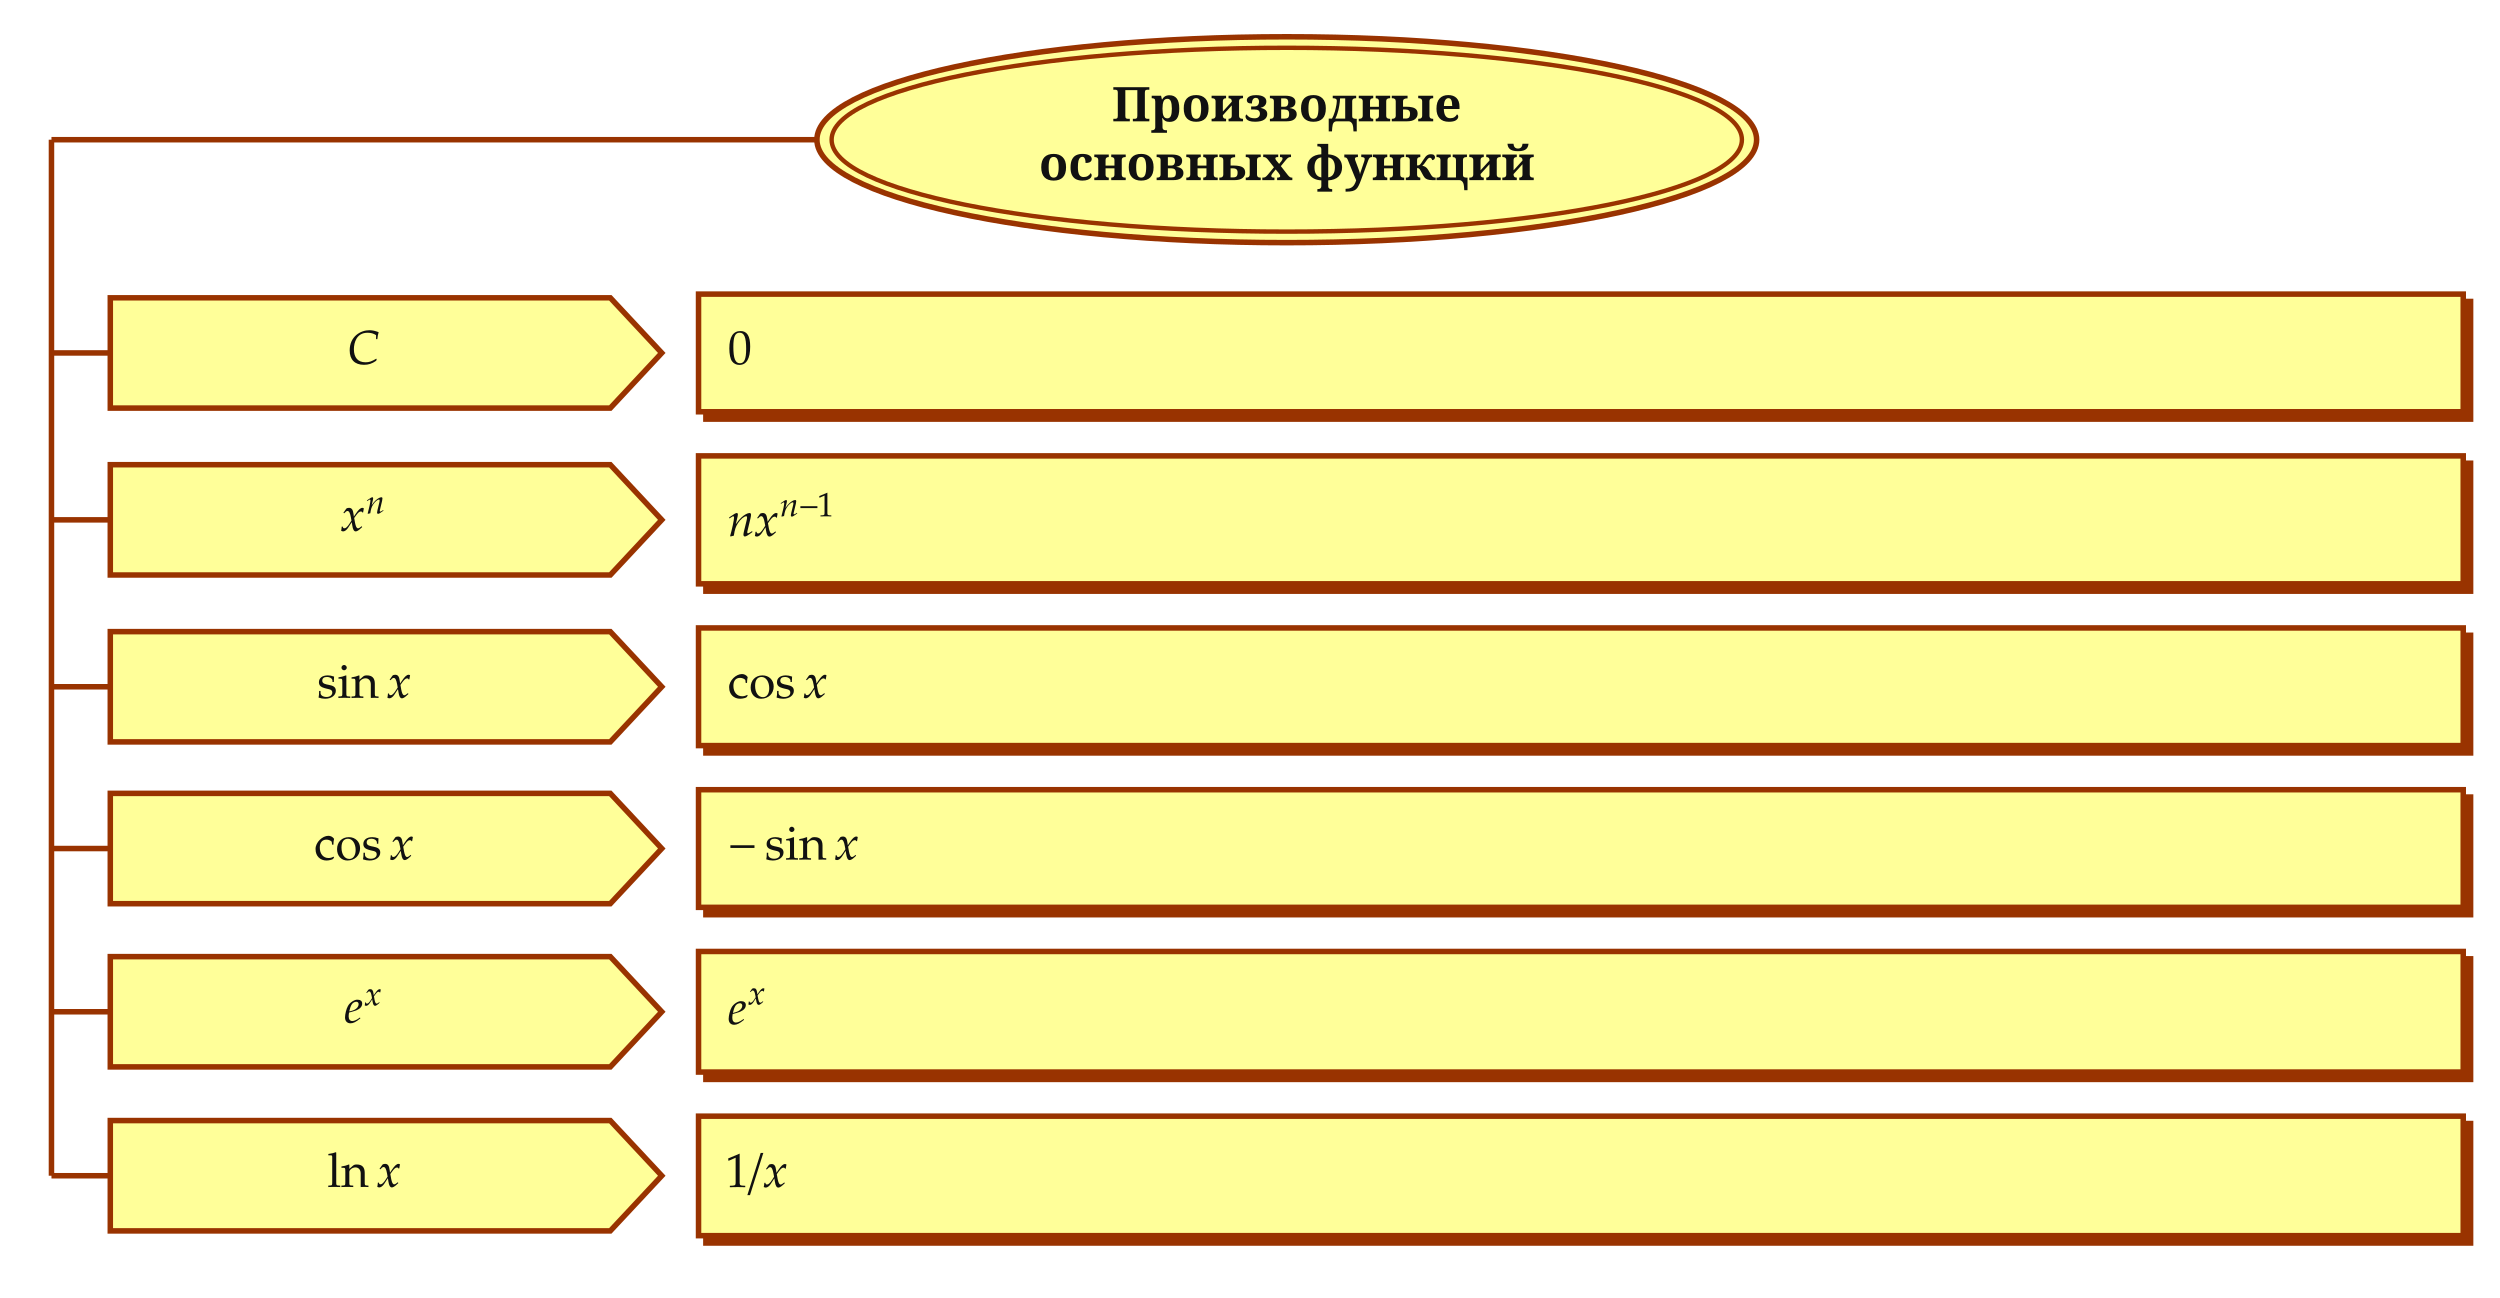
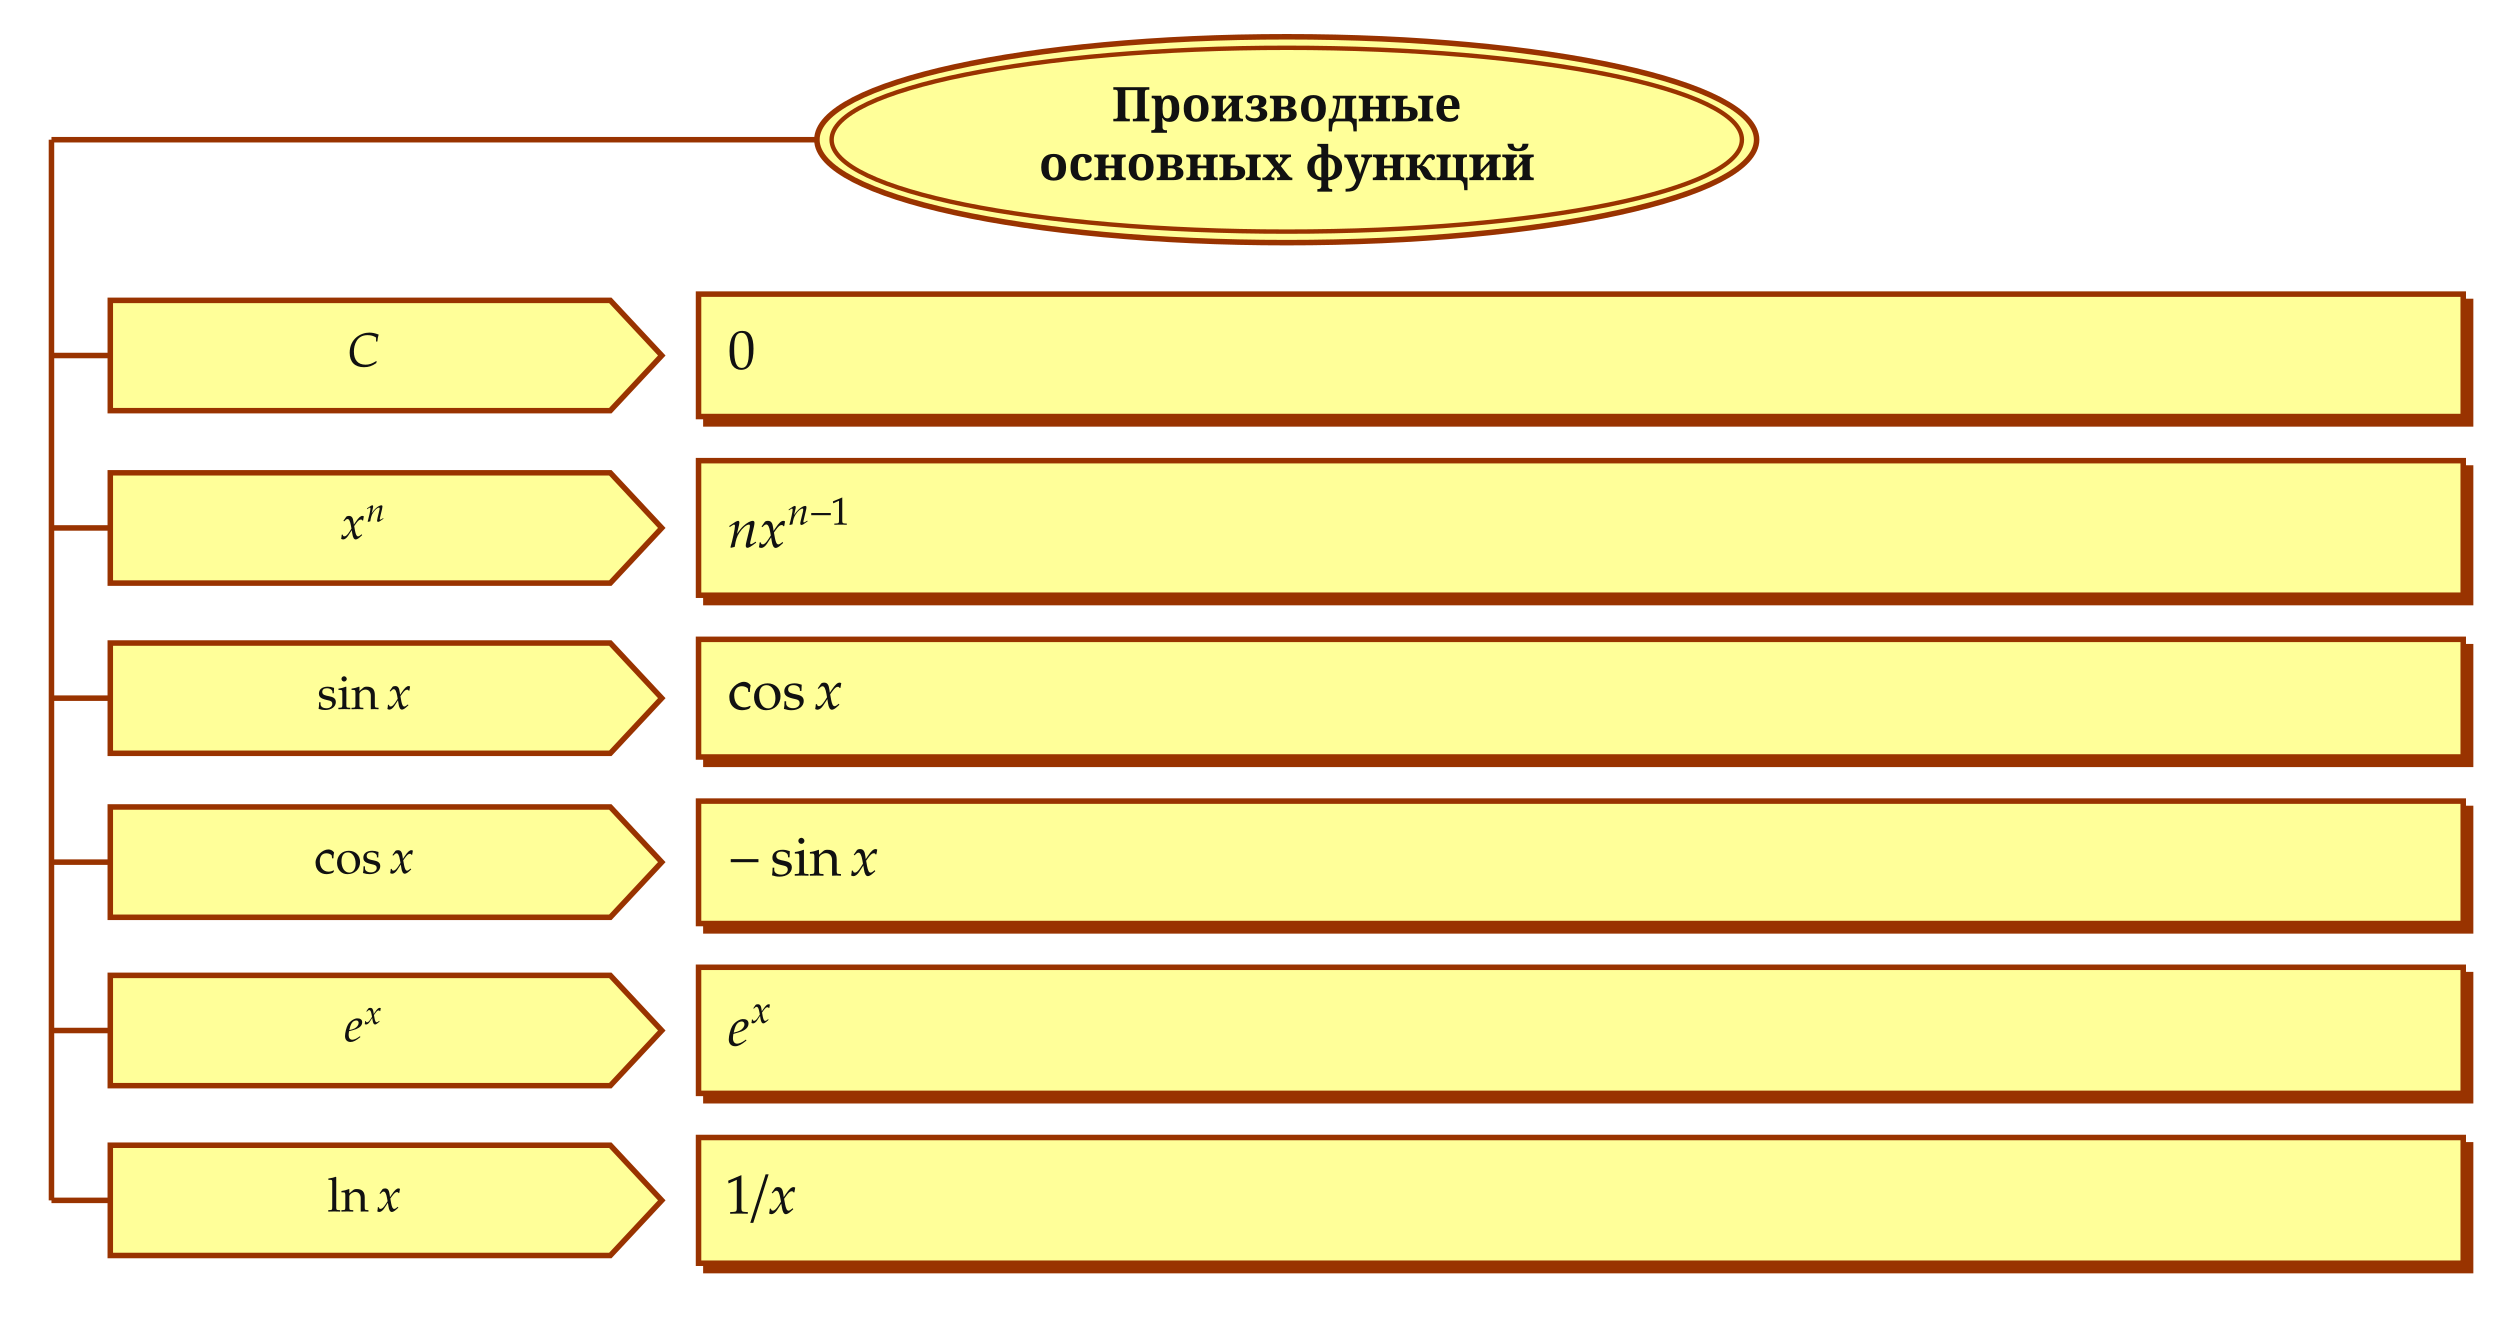
- <svg xmlns="http://www.w3.org/2000/svg" width="680" height="353" viewBox="0 0 680 353" font-family="PT Serif, serif">
+ <svg xmlns="http://www.w3.org/2000/svg" width="680" height="360" viewBox="0 0 680 360" font-family="PT Serif, serif">
  <g transform="translate(0.0,0.0)">
-     <line x1="14.0" y1="38.0" x2="14.0" y2="319.8" stroke="#993300" stroke-width="1.5" />
+     <line x1="14.0" y1="38.0" x2="14.0" y2="326.5" stroke="#993300" stroke-width="1.5" />
    <ellipse cx="350.0" cy="38.0" rx="127.8" ry="28.0" fill="#FFFF99" stroke="#993300" stroke-width="1.5" />
    <ellipse cx="350.0" cy="38.0" rx="123.8" ry="25.0" fill="none" stroke="#993300" stroke-width="1.2" />
    <text x="350.0" y="33.0" font-size="13" text-anchor="middle" font-weight="bold" fill="#111">Производные</text>
    <text x="350.0" y="49.0" font-size="13" text-anchor="middle" font-weight="bold" fill="#111">основных функций</text>
    <line x1="14.0" y1="38.0" x2="222.2" y2="38.0" stroke="#993300" stroke-width="1.5" />
-     <path d="M30.0,81.0H166.0L180.0,96.0L166.0,111.0H30.0Z" fill="#FFFF99" stroke="#993300" stroke-width="1.5" />
-     <svg x="94.53" y="89.82" width="8.93" height="9.41" viewBox="0 -706 687 724" overflow="visible" color="#111">
+     <path d="M30.0,81.7H166.0L180.0,96.7L166.0,111.7H30.0Z" fill="#FFFF99" stroke="#993300" stroke-width="1.5" />
+     <svg x="94.53" y="90.47" width="8.93" height="9.41" viewBox="0 -706 687 724" overflow="visible" color="#111">
      <g stroke="currentColor" fill="currentColor" stroke-width="0" transform="scale(1,-1)">
        <path d="M45 284C45 90 152-18 343-18C439-18 510 5 600 67L610 103L600 110C506 53 454 35 376 35C219 35 133 131 133 309C133 447 190 653 418 653C489 653 541 639 597 603L597 519L624 519C629 576 637 619 651 665C575 694 518 706 456 706C276 706 45 578 45 284Z" />
      </g>
    </svg>
    <g class="memo">
-       <rect x="192.0" y="82.0" width="480.0" height="32.0" rx="0" fill="#993300" stroke="#993300" stroke-width="1.5" />
-       <rect x="190.0" y="80.0" width="480.0" height="32.0" rx="0" fill="#FFFF99" stroke="#993300" stroke-width="1.5" />
+       <rect x="192.0" y="82.0" width="480.0" height="33.3" rx="0" fill="#993300" stroke="#993300" stroke-width="1.5" />
+       <rect x="190.0" y="80.0" width="480.0" height="33.3" rx="0" fill="#FFFF99" stroke="#993300" stroke-width="1.5" />
      <g class="memo-t">
-         <svg x="198.00" y="90.04" width="6.49" height="9.22" viewBox="0 -689 499 709" overflow="visible" color="#111">
+         <svg x="198.00" y="90.00" width="7.46" height="10.60" viewBox="0 -689 499 709" overflow="visible" color="#111">
          <g stroke="currentColor" fill="currentColor" stroke-width="0" transform="scale(1,-1)">
            <path d="M263 689C108 689 29 566 29 324C29 207 50 106 85 57C120 8 176-20 238-20C389-20 465 110 465 366C465 585 400 689 263 689M245 654C342 654 381 556 381 316C381 103 343 15 251 15C154 15 113 116 113 360C113 571 150 654 245 654Z" />
          </g>
        </svg>
      </g>
    </g>
-     <line x1="14.0" y1="96.0" x2="30.0" y2="96.0" stroke="#993300" stroke-width="1.5" />
-     <path d="M30.0,126.4H166.0L180.0,141.4L166.0,156.4H30.0Z" fill="#FFFF99" stroke="#993300" stroke-width="1.5" />
-     <svg x="92.67" y="135.25" width="12.67" height="9.29" viewBox="0 -703.8 974.4 714.8" overflow="visible" color="#111">
+     <line x1="14.0" y1="96.7" x2="30.0" y2="96.7" stroke="#993300" stroke-width="1.5" />
+     <path d="M30.0,128.6H166.0L180.0,143.6L166.0,158.6H30.0Z" fill="#FFFF99" stroke="#993300" stroke-width="1.5" />
+     <svg x="92.67" y="137.44" width="12.67" height="9.29" viewBox="0 -703.8 974.4 714.8" overflow="visible" color="#111">
      <g stroke="currentColor" fill="currentColor" stroke-width="0" transform="scale(1,-1)">
        <path d="M9 1C24-7 40-11 52-11C85-11 124 18 155 65L231 182L242 113C255 28 278-11 314-11C336-11 368 6 400 35L449 79L440 98C404 68 379 53 363 53C348 53 335 63 325 83C316 102 305 139 300 168L282 269L317 318C364 383 391 406 422 406C438 406 450 398 455 383L469 387L484 472C472 479 463 482 454 482C414 482 374 446 312 354L275 299L269 347C257 446 230 482 171 482C145 482 123 474 114 461L56 378L73 368C103 402 123 416 142 416C175 416 197 375 214 277L225 215L185 153C142 86 108 54 80 54C65 54 54 58 52 63L41 91L21 88C21 53 13 27 9 1Z" />
        <g transform="translate(532,363) scale(0.707)">
          <path d="M24 388L31 368L63 389C100 412 103 414 110 414C121 414 128 404 128 389C128 338 87 145 46 2L53-9C78-2 101 4 123 8C142 134 163 199 209 268C263 352 338 414 383 414C394 414 400 405 400 390C400 372 397 351 389 319L337 107C328 70 324 47 324 31C324 6 335-9 354-9C380-9 416 12 514 85L504 103L478 86C449 67 427 56 417 56C410 56 404 65 404 76C404 81 405 92 406 96L472 372C479 401 483 429 483 446C483 469 472 482 452 482C410 482 341 444 282 389C244 354 216 320 164 247L202 408C206 426 208 438 208 449C208 470 200 482 185 482C164 482 125 460 52 408Z" />
        </g>
      </g>
    </svg>
    <g class="memo">
-       <rect x="192.0" y="126.0" width="480.0" height="34.8" rx="0" fill="#993300" stroke="#993300" stroke-width="1.5" />
-       <rect x="190.0" y="124.0" width="480.0" height="34.8" rx="0" fill="#FFFF99" stroke="#993300" stroke-width="1.5" />
+       <rect x="192.0" y="127.3" width="480.0" height="36.6" rx="0" fill="#993300" stroke="#993300" stroke-width="1.5" />
+       <rect x="190.0" y="125.3" width="480.0" height="36.6" rx="0" fill="#FFFF99" stroke="#993300" stroke-width="1.5" />
      <g class="memo-t">
-         <svg x="198.00" y="134.00" width="29.52" height="11.95" viewBox="0 -908 2270.5 919" overflow="visible" color="#111">
+         <svg x="198.00" y="135.30" width="33.94" height="13.74" viewBox="0 -908 2270.5 919" overflow="visible" color="#111">
          <g stroke="currentColor" fill="currentColor" stroke-width="0" transform="scale(1,-1)">
            <path d="M24 388L31 368L63 389C100 412 103 414 110 414C121 414 128 404 128 389C128 338 87 145 46 2L53-9C78-2 101 4 123 8C142 134 163 199 209 268C263 352 338 414 383 414C394 414 400 405 400 390C400 372 397 351 389 319L337 107C328 70 324 47 324 31C324 6 335-9 354-9C380-9 416 12 514 85L504 103L478 86C449 67 427 56 417 56C410 56 404 65 404 76C404 81 405 92 406 96L472 372C479 401 483 429 483 446C483 469 472 482 452 482C410 482 341 444 282 389C244 354 216 320 164 247L202 408C206 426 208 438 208 449C208 470 200 482 185 482C164 482 125 460 52 408Z" />
            <g transform="translate(555,0)">
              <path d="M9 1C24-7 40-11 52-11C85-11 124 18 155 65L231 182L242 113C255 28 278-11 314-11C336-11 368 6 400 35L449 79L440 98C404 68 379 53 363 53C348 53 335 63 325 83C316 102 305 139 300 168L282 269L317 318C364 383 391 406 422 406C438 406 450 398 455 383L469 387L484 472C472 479 463 482 454 482C414 482 374 446 312 354L275 299L269 347C257 446 230 482 171 482C145 482 123 474 114 461L56 378L73 368C103 402 123 416 142 416C175 416 197 375 214 277L225 215L185 153C142 86 108 54 80 54C65 54 54 58 52 63L41 91L21 88C21 53 13 27 9 1Z" />
              <g transform="translate(532,413) scale(0.707)">
                <path d="M24 388L31 368L63 389C100 412 103 414 110 414C121 414 128 404 128 389C128 338 87 145 46 2L53-9C78-2 101 4 123 8C142 134 163 199 209 268C263 352 338 414 383 414C394 414 400 405 400 390C400 372 397 351 389 319L337 107C328 70 324 47 324 31C324 6 335-9 354-9C380-9 416 12 514 85L504 103L478 86C449 67 427 56 417 56C410 56 404 65 404 76C404 81 405 92 406 96L472 372C479 401 483 429 483 446C483 469 472 482 452 482C410 482 341 444 282 389C244 354 216 320 164 247L202 408C206 426 208 438 208 449C208 470 200 482 185 482C164 482 125 460 52 408Z" />
                <g transform="translate(555,0)">
                  <path d="M555 243L555 299L51 299L51 243Z" />
                </g>
                <g transform="translate(1160,0)">
                  <path d="M362-3L362 27L310 30C255 33 245 44 245 96L245 700L4 598L11 548L161 614L161 96C161 44 150 33 96 30L40 27L40-3C194 0 194 0 205 0C236 0 346-3 362-3Z" />
                </g>
              </g>
            </g>
          </g>
        </svg>
      </g>
    </g>
-     <line x1="14.0" y1="141.4" x2="30.0" y2="141.4" stroke="#993300" stroke-width="1.5" />
-     <path d="M30.0,171.8H166.0L180.0,186.8L166.0,201.8H30.0Z" fill="#FFFF99" stroke="#993300" stroke-width="1.5" />
-     <svg x="86.26" y="180.87" width="25.48" height="9.19" viewBox="0 -687 1959.7 707" overflow="visible" color="#111">
+     <line x1="14.0" y1="143.6" x2="30.0" y2="143.6" stroke="#993300" stroke-width="1.5" />
+     <path d="M30.0,174.9H166.0L180.0,189.9L166.0,204.9H30.0Z" fill="#FFFF99" stroke="#993300" stroke-width="1.5" />
+     <svg x="86.26" y="183.94" width="25.48" height="9.19" viewBox="0 -687 1959.7 707" overflow="visible" color="#111">
      <g stroke="currentColor" fill="currentColor" stroke-width="0" transform="scale(1,-1)">
        <path d="M41 143C41 74 38 44 30 4C82-13 121-20 167-20C298-20 391 50 391 148C391 321 107 228 107 358C107 408 142 436 203 436C270 436 321 401 321 354L321 331L349 331C350 389 351 413 354 444C301 462 265 469 224 469C108 469 37 414 37 324C37 276 59 242 105 221C223 169 317 195 317 109C317 55 267 17 196 17C123 17 71 52 71 102L71 143Z" />
        <path d="M188 465L179 469C128 448 76 434 23 428L23 400L60 400C100 400 104 393 104 327L104 102C104 39 101 32 67 30L21 27L21-3C121 0 121 0 146 0C171 0 171 0 271-3L271 27L225 30C191 32 188 39 188 102M142 687C112 687 86 661 86 631C86 602 112 576 141 576C170 576 197 602 197 631C197 659 170 687 142 687Z" transform="translate(423,0)" />
        <path d="M410-3C471 0 472 0 489 0C503 0 503 0 572-3L572 27L531 30C497 32 494 38 494 102L494 295C494 412 439 469 327 469C290 469 269 462 248 444L172 378L172 465L163 469C112 448 60 434 7 428L7 400L44 400C84 400 88 393 88 327L88 102C88 39 85 32 51 30L6 27L6-3C74-1 101 0 130 0C159 0 186-1 254-3L254 27L209 30C175 32 172 39 172 102L172 314C172 359 238 408 299 408C366 408 410 358 410 281Z" transform="translate(713,0)" />
        <g transform="translate(1294,0)">
          <path d="" />
        </g>
        <g transform="translate(1460.7,0)">
          <path d="M9 1C24-7 40-11 52-11C85-11 124 18 155 65L231 182L242 113C255 28 278-11 314-11C336-11 368 6 400 35L449 79L440 98C404 68 379 53 363 53C348 53 335 63 325 83C316 102 305 139 300 168L282 269L317 318C364 383 391 406 422 406C438 406 450 398 455 383L469 387L484 472C472 479 463 482 454 482C414 482 374 446 312 354L275 299L269 347C257 446 230 482 171 482C145 482 123 474 114 461L56 378L73 368C103 402 123 416 142 416C175 416 197 375 214 277L225 215L185 153C142 86 108 54 80 54C65 54 54 58 52 63L41 91L21 88C21 53 13 27 9 1Z" />
        </g>
      </g>
    </svg>
    <g class="memo">
-       <rect x="192.0" y="172.8" width="480.0" height="32.0" rx="0" fill="#993300" stroke="#993300" stroke-width="1.5" />
-       <rect x="190.0" y="170.8" width="480.0" height="32.0" rx="0" fill="#FFFF99" stroke="#993300" stroke-width="1.5" />
+       <rect x="192.0" y="175.9" width="480.0" height="32.0" rx="0" fill="#993300" stroke="#993300" stroke-width="1.5" />
+       <rect x="190.0" y="173.9" width="480.0" height="32.0" rx="0" fill="#FFFF99" stroke="#993300" stroke-width="1.5" />
      <g class="memo-t">
-         <svg x="198.00" y="183.34" width="27.00" height="6.72" viewBox="0 -497 2076.7 517" overflow="visible" color="#111">
+         <svg x="198.00" y="185.45" width="31.05" height="7.73" viewBox="0 -497 2076.7 517" overflow="visible" color="#111">
          <g stroke="currentColor" fill="currentColor" stroke-width="0" transform="scale(1,-1)">
            <path d="M399 311C399 357 404 398 413 434C381 478 338 497 293 497C169 497 25 361 25 224C25 219 26 215 26 210C26 75 121-20 255-20C307-20 382-1 392 14L413 46L403 61C366 41 334 32 298 32C187 32 114 118 114 250C114 357 164 417 254 417C298 417 346 397 364 372L371 311Z" />
            <path d="M279 469C133 469 32 366 32 217C32 76 121-20 250-20C404-20 514 87 514 237C514 372 416 469 279 469M261 436C353 436 421 336 421 200C421 85 370 13 289 13C191 13 125 109 125 251C125 371 173 436 261 436Z" transform="translate(443,0)" />
            <path d="M41 143C41 74 38 44 30 4C82-13 121-20 167-20C298-20 391 50 391 148C391 321 107 228 107 358C107 408 142 436 203 436C270 436 321 401 321 354L321 331L349 331C350 389 351 413 354 444C301 462 265 469 224 469C108 469 37 414 37 324C37 276 59 242 105 221C223 169 317 195 317 109C317 55 267 17 196 17C123 17 71 52 71 102L71 143Z" transform="translate(988,0)" />
            <g transform="translate(1411,0)">
              <path d="" />
            </g>
            <g transform="translate(1577.7,0)">
              <path d="M9 1C24-7 40-11 52-11C85-11 124 18 155 65L231 182L242 113C255 28 278-11 314-11C336-11 368 6 400 35L449 79L440 98C404 68 379 53 363 53C348 53 335 63 325 83C316 102 305 139 300 168L282 269L317 318C364 383 391 406 422 406C438 406 450 398 455 383L469 387L484 472C472 479 463 482 454 482C414 482 374 446 312 354L275 299L269 347C257 446 230 482 171 482C145 482 123 474 114 461L56 378L73 368C103 402 123 416 142 416C175 416 197 375 214 277L225 215L185 153C142 86 108 54 80 54C65 54 54 58 52 63L41 91L21 88C21 53 13 27 9 1Z" />
            </g>
          </g>
        </svg>
      </g>
    </g>
-     <line x1="14.0" y1="186.8" x2="30.0" y2="186.8" stroke="#993300" stroke-width="1.5" />
-     <path d="M30.0,215.8H166.0L180.0,230.8L166.0,245.8H30.0Z" fill="#FFFF99" stroke="#993300" stroke-width="1.5" />
-     <svg x="85.50" y="227.34" width="27.00" height="6.72" viewBox="0 -497 2076.7 517" overflow="visible" color="#111">
+     <line x1="14.0" y1="189.9" x2="30.0" y2="189.9" stroke="#993300" stroke-width="1.5" />
+     <path d="M30.0,219.5H166.0L180.0,234.5L166.0,249.5H30.0Z" fill="#FFFF99" stroke="#993300" stroke-width="1.5" />
+     <svg x="85.50" y="231.05" width="27.00" height="6.72" viewBox="0 -497 2076.7 517" overflow="visible" color="#111">
      <g stroke="currentColor" fill="currentColor" stroke-width="0" transform="scale(1,-1)">
        <path d="M399 311C399 357 404 398 413 434C381 478 338 497 293 497C169 497 25 361 25 224C25 219 26 215 26 210C26 75 121-20 255-20C307-20 382-1 392 14L413 46L403 61C366 41 334 32 298 32C187 32 114 118 114 250C114 357 164 417 254 417C298 417 346 397 364 372L371 311Z" />
        <path d="M279 469C133 469 32 366 32 217C32 76 121-20 250-20C404-20 514 87 514 237C514 372 416 469 279 469M261 436C353 436 421 336 421 200C421 85 370 13 289 13C191 13 125 109 125 251C125 371 173 436 261 436Z" transform="translate(443,0)" />
        <path d="M41 143C41 74 38 44 30 4C82-13 121-20 167-20C298-20 391 50 391 148C391 321 107 228 107 358C107 408 142 436 203 436C270 436 321 401 321 354L321 331L349 331C350 389 351 413 354 444C301 462 265 469 224 469C108 469 37 414 37 324C37 276 59 242 105 221C223 169 317 195 317 109C317 55 267 17 196 17C123 17 71 52 71 102L71 143Z" transform="translate(988,0)" />
        <g transform="translate(1411,0)">
          <path d="" />
        </g>
        <g transform="translate(1577.7,0)">
          <path d="M9 1C24-7 40-11 52-11C85-11 124 18 155 65L231 182L242 113C255 28 278-11 314-11C336-11 368 6 400 35L449 79L440 98C404 68 379 53 363 53C348 53 335 63 325 83C316 102 305 139 300 168L282 269L317 318C364 383 391 406 422 406C438 406 450 398 455 383L469 387L484 472C472 479 463 482 454 482C414 482 374 446 312 354L275 299L269 347C257 446 230 482 171 482C145 482 123 474 114 461L56 378L73 368C103 402 123 416 142 416C175 416 197 375 214 277L225 215L185 153C142 86 108 54 80 54C65 54 54 58 52 63L41 91L21 88C21 53 13 27 9 1Z" />
        </g>
      </g>
    </svg>
    <g class="memo">
-       <rect x="192.0" y="216.8" width="480.0" height="32.0" rx="0" fill="#993300" stroke="#993300" stroke-width="1.5" />
-       <rect x="190.0" y="214.8" width="480.0" height="32.0" rx="0" fill="#FFFF99" stroke="#993300" stroke-width="1.5" />
+       <rect x="192.0" y="219.9" width="480.0" height="33.3" rx="0" fill="#993300" stroke="#993300" stroke-width="1.5" />
+       <rect x="190.0" y="217.9" width="480.0" height="33.3" rx="0" fill="#FFFF99" stroke="#993300" stroke-width="1.5" />
      <g class="memo-t">
-         <svg x="198.00" y="224.87" width="35.51" height="9.19" viewBox="0 -687 2731.3 707" overflow="visible" color="#111">
+         <svg x="198.00" y="227.88" width="40.83" height="10.57" viewBox="0 -687 2731.3 707" overflow="visible" color="#111">
          <g stroke="currentColor" fill="currentColor" stroke-width="0" transform="scale(1,-1)">
            <path d="M555 243L555 299L51 299L51 243Z" />
            <g transform="translate(771.7,0)">
              <path d="M41 143C41 74 38 44 30 4C82-13 121-20 167-20C298-20 391 50 391 148C391 321 107 228 107 358C107 408 142 436 203 436C270 436 321 401 321 354L321 331L349 331C350 389 351 413 354 444C301 462 265 469 224 469C108 469 37 414 37 324C37 276 59 242 105 221C223 169 317 195 317 109C317 55 267 17 196 17C123 17 71 52 71 102L71 143Z" />
              <path d="M188 465L179 469C128 448 76 434 23 428L23 400L60 400C100 400 104 393 104 327L104 102C104 39 101 32 67 30L21 27L21-3C121 0 121 0 146 0C171 0 171 0 271-3L271 27L225 30C191 32 188 39 188 102M142 687C112 687 86 661 86 631C86 602 112 576 141 576C170 576 197 602 197 631C197 659 170 687 142 687Z" transform="translate(423,0)" />
              <path d="M410-3C471 0 472 0 489 0C503 0 503 0 572-3L572 27L531 30C497 32 494 38 494 102L494 295C494 412 439 469 327 469C290 469 269 462 248 444L172 378L172 465L163 469C112 448 60 434 7 428L7 400L44 400C84 400 88 393 88 327L88 102C88 39 85 32 51 30L6 27L6-3C74-1 101 0 130 0C159 0 186-1 254-3L254 27L209 30C175 32 172 39 172 102L172 314C172 359 238 408 299 408C366 408 410 358 410 281Z" transform="translate(713,0)" />
            </g>
            <g transform="translate(2065.7,0)">
              <path d="" />
            </g>
            <g transform="translate(2232.3,0)">
              <path d="M9 1C24-7 40-11 52-11C85-11 124 18 155 65L231 182L242 113C255 28 278-11 314-11C336-11 368 6 400 35L449 79L440 98C404 68 379 53 363 53C348 53 335 63 325 83C316 102 305 139 300 168L282 269L317 318C364 383 391 406 422 406C438 406 450 398 455 383L469 387L484 472C472 479 463 482 454 482C414 482 374 446 312 354L275 299L269 347C257 446 230 482 171 482C145 482 123 474 114 461L56 378L73 368C103 402 123 416 142 416C175 416 197 375 214 277L225 215L185 153C142 86 108 54 80 54C65 54 54 58 52 63L41 91L21 88C21 53 13 27 9 1Z" />
            </g>
          </g>
        </svg>
      </g>
    </g>
-     <line x1="14.0" y1="230.8" x2="30.0" y2="230.8" stroke="#993300" stroke-width="1.5" />
-     <path d="M30.0,260.2H166.0L180.0,275.2L166.0,290.2H30.0Z" fill="#FFFF99" stroke="#993300" stroke-width="1.5" />
-     <svg x="93.65" y="269.05" width="10.71" height="9.29" viewBox="0 -703.8 823.8 714.8" overflow="visible" color="#111">
+     <line x1="14.0" y1="234.5" x2="30.0" y2="234.5" stroke="#993300" stroke-width="1.5" />
+     <path d="M30.0,265.3H166.0L180.0,280.3L166.0,295.3H30.0Z" fill="#FFFF99" stroke="#993300" stroke-width="1.5" />
+     <svg x="93.65" y="274.13" width="10.71" height="9.29" viewBox="0 -703.8 823.8 714.8" overflow="visible" color="#111">
      <g stroke="currentColor" fill="currentColor" stroke-width="0" transform="scale(1,-1)">
        <path d="M328 111L304 94C251 56 203 36 167 36C120 36 91 73 91 133C91 158 94 185 99 214C116 218 225 248 250 259C335 296 374 342 374 404C374 451 340 482 290 482C222 496 112 423 75 349C45 299 15 180 15 113C15 35 59-11 131-11C188-11 244 17 336 92M113 274C130 343 150 386 179 412C197 428 228 440 252 440C281 440 300 420 300 388C300 344 265 297 213 272C185 258 149 247 104 237Z" />
        <g transform="translate(421,363) scale(0.707)">
          <path d="M9 1C24-7 40-11 52-11C85-11 124 18 155 65L231 182L242 113C255 28 278-11 314-11C336-11 368 6 400 35L449 79L440 98C404 68 379 53 363 53C348 53 335 63 325 83C316 102 305 139 300 168L282 269L317 318C364 383 391 406 422 406C438 406 450 398 455 383L469 387L484 472C472 479 463 482 454 482C414 482 374 446 312 354L275 299L269 347C257 446 230 482 171 482C145 482 123 474 114 461L56 378L73 368C103 402 123 416 142 416C175 416 197 375 214 277L225 215L185 153C142 86 108 54 80 54C65 54 54 58 52 63L41 91L21 88C21 53 13 27 9 1Z" />
        </g>
      </g>
    </svg>
    <g class="memo">
-       <rect x="192.0" y="260.8" width="480.0" height="32.8" rx="0" fill="#993300" stroke="#993300" stroke-width="1.5" />
-       <rect x="190.0" y="258.8" width="480.0" height="32.8" rx="0" fill="#FFFF99" stroke="#993300" stroke-width="1.5" />
+       <rect x="192.0" y="265.1" width="480.0" height="34.3" rx="0" fill="#993300" stroke="#993300" stroke-width="1.5" />
+       <rect x="190.0" y="263.1" width="480.0" height="34.3" rx="0" fill="#FFFF99" stroke="#993300" stroke-width="1.5" />
      <g class="memo-t">
-         <svg x="198.00" y="268.80" width="10.71" height="9.94" viewBox="0 -753.8 823.8 764.8" overflow="visible" color="#111">
+         <svg x="198.00" y="273.15" width="12.32" height="11.43" viewBox="0 -753.8 823.8 764.8" overflow="visible" color="#111">
          <g stroke="currentColor" fill="currentColor" stroke-width="0" transform="scale(1,-1)">
            <path d="M328 111L304 94C251 56 203 36 167 36C120 36 91 73 91 133C91 158 94 185 99 214C116 218 225 248 250 259C335 296 374 342 374 404C374 451 340 482 290 482C222 496 112 423 75 349C45 299 15 180 15 113C15 35 59-11 131-11C188-11 244 17 336 92M113 274C130 343 150 386 179 412C197 428 228 440 252 440C281 440 300 420 300 388C300 344 265 297 213 272C185 258 149 247 104 237Z" />
            <g transform="translate(421,413) scale(0.707)">
              <path d="M9 1C24-7 40-11 52-11C85-11 124 18 155 65L231 182L242 113C255 28 278-11 314-11C336-11 368 6 400 35L449 79L440 98C404 68 379 53 363 53C348 53 335 63 325 83C316 102 305 139 300 168L282 269L317 318C364 383 391 406 422 406C438 406 450 398 455 383L469 387L484 472C472 479 463 482 454 482C414 482 374 446 312 354L275 299L269 347C257 446 230 482 171 482C145 482 123 474 114 461L56 378L73 368C103 402 123 416 142 416C175 416 197 375 214 277L225 215L185 153C142 86 108 54 80 54C65 54 54 58 52 63L41 91L21 88C21 53 13 27 9 1Z" />
            </g>
          </g>
        </svg>
      </g>
    </g>
-     <line x1="14.0" y1="275.2" x2="30.0" y2="275.2" stroke="#993300" stroke-width="1.5" />
-     <path d="M30.0,304.8H166.0L180.0,319.8L166.0,334.8H30.0Z" fill="#FFFF99" stroke="#993300" stroke-width="1.5" />
-     <svg x="89.01" y="313.40" width="19.98" height="9.58" viewBox="0 -726 1536.7 737" overflow="visible" color="#111">
+     <line x1="14.0" y1="280.3" x2="30.0" y2="280.3" stroke="#993300" stroke-width="1.5" />
+     <path d="M30.0,311.5H166.0L180.0,326.5L166.0,341.5H30.0Z" fill="#FFFF99" stroke="#993300" stroke-width="1.5" />
+     <svg x="89.01" y="320.08" width="19.98" height="9.58" viewBox="0 -726 1536.7 737" overflow="visible" color="#111">
      <g stroke="currentColor" fill="currentColor" stroke-width="0" transform="scale(1,-1)">
        <path d="M23 661L79 661C97 661 104 650 104 620L104 102C104 39 101 32 67 30L21 27L21-3C121 0 121 0 146 0C171 0 171 0 271-3L271 27L225 30C191 32 188 39 188 102L188 718L179 726C135 709 102 701 23 689Z" />
        <path d="M410-3C471 0 472 0 489 0C503 0 503 0 572-3L572 27L531 30C497 32 494 38 494 102L494 295C494 412 439 469 327 469C290 469 269 462 248 444L172 378L172 465L163 469C112 448 60 434 7 428L7 400L44 400C84 400 88 393 88 327L88 102C88 39 85 32 51 30L6 27L6-3C74-1 101 0 130 0C159 0 186-1 254-3L254 27L209 30C175 32 172 39 172 102L172 314C172 359 238 408 299 408C366 408 410 358 410 281Z" transform="translate(290,0)" />
        <g transform="translate(871,0)">
          <path d="" />
        </g>
        <g transform="translate(1037.7,0)">
          <path d="M9 1C24-7 40-11 52-11C85-11 124 18 155 65L231 182L242 113C255 28 278-11 314-11C336-11 368 6 400 35L449 79L440 98C404 68 379 53 363 53C348 53 335 63 325 83C316 102 305 139 300 168L282 269L317 318C364 383 391 406 422 406C438 406 450 398 455 383L469 387L484 472C472 479 463 482 454 482C414 482 374 446 312 354L275 299L269 347C257 446 230 482 171 482C145 482 123 474 114 461L56 378L73 368C103 402 123 416 142 416C175 416 197 375 214 277L225 215L185 153C142 86 108 54 80 54C65 54 54 58 52 63L41 91L21 88C21 53 13 27 9 1Z" />
        </g>
      </g>
    </svg>
    <g class="memo">
-       <rect x="192.0" y="305.6" width="480.0" height="32.5" rx="0" fill="#993300" stroke="#993300" stroke-width="1.5" />
-       <rect x="190.0" y="303.6" width="480.0" height="32.5" rx="0" fill="#FFFF99" stroke="#993300" stroke-width="1.5" />
+       <rect x="192.0" y="311.4" width="480.0" height="34.2" rx="0" fill="#993300" stroke="#993300" stroke-width="1.5" />
+       <rect x="190.0" y="309.4" width="480.0" height="34.2" rx="0" fill="#FFFF99" stroke="#993300" stroke-width="1.5" />
      <g class="memo-t">
-         <svg x="198.00" y="313.60" width="16.11" height="11.48" viewBox="0 -714 1239 883" overflow="visible" color="#111">
+         <svg x="198.00" y="319.42" width="18.52" height="13.20" viewBox="0 -714 1239 883" overflow="visible" color="#111">
          <g stroke="currentColor" fill="currentColor" stroke-width="0" transform="scale(1,-1)">
            <path d="M362-3L362 27L310 30C255 33 245 44 245 96L245 700L4 598L11 548L161 614L161 96C161 44 150 33 96 30L40 27L40-3C194 0 194 0 205 0C236 0 346-3 362-3Z" />
            <g transform="translate(443,0)">
              <path d="M297 714L242 714L-37-169L18-169Z" />
            </g>
            <g transform="translate(740,0)">
              <path d="M9 1C24-7 40-11 52-11C85-11 124 18 155 65L231 182L242 113C255 28 278-11 314-11C336-11 368 6 400 35L449 79L440 98C404 68 379 53 363 53C348 53 335 63 325 83C316 102 305 139 300 168L282 269L317 318C364 383 391 406 422 406C438 406 450 398 455 383L469 387L484 472C472 479 463 482 454 482C414 482 374 446 312 354L275 299L269 347C257 446 230 482 171 482C145 482 123 474 114 461L56 378L73 368C103 402 123 416 142 416C175 416 197 375 214 277L225 215L185 153C142 86 108 54 80 54C65 54 54 58 52 63L41 91L21 88C21 53 13 27 9 1Z" />
            </g>
          </g>
        </svg>
      </g>
    </g>
-     <line x1="14.0" y1="319.8" x2="30.0" y2="319.8" stroke="#993300" stroke-width="1.5" />
+     <line x1="14.0" y1="326.5" x2="30.0" y2="326.5" stroke="#993300" stroke-width="1.5" />
  </g>
</svg>
